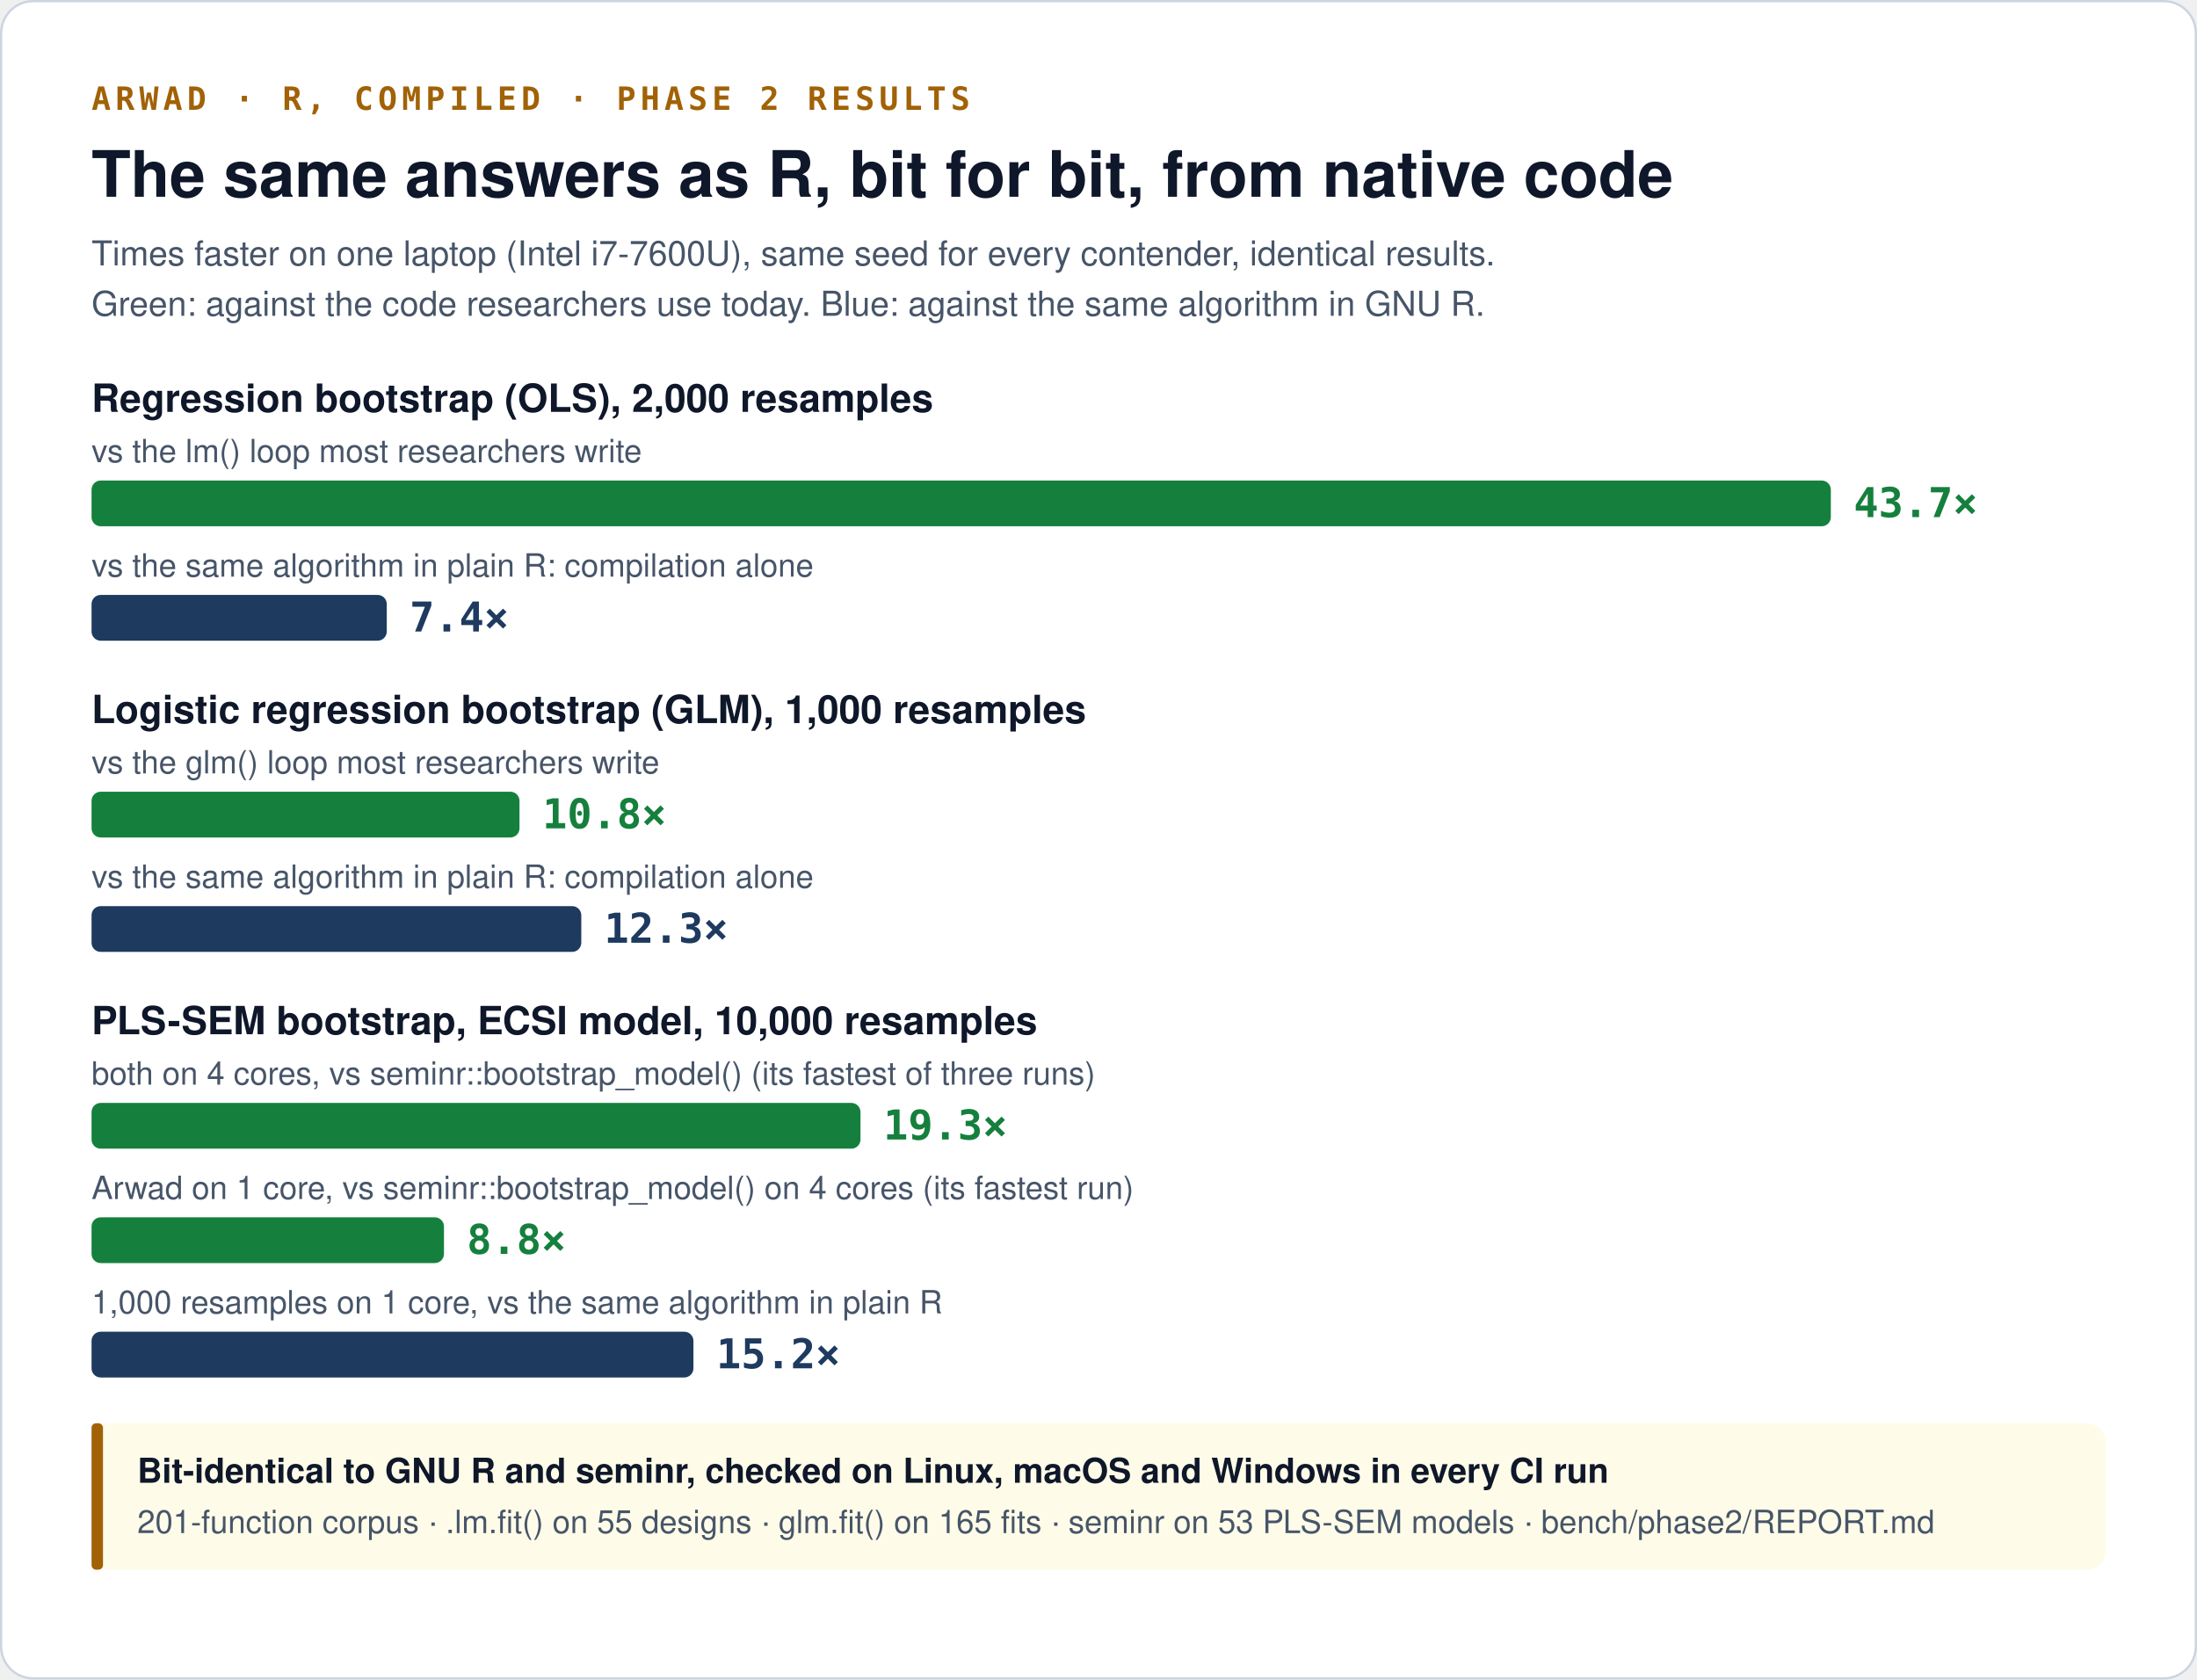
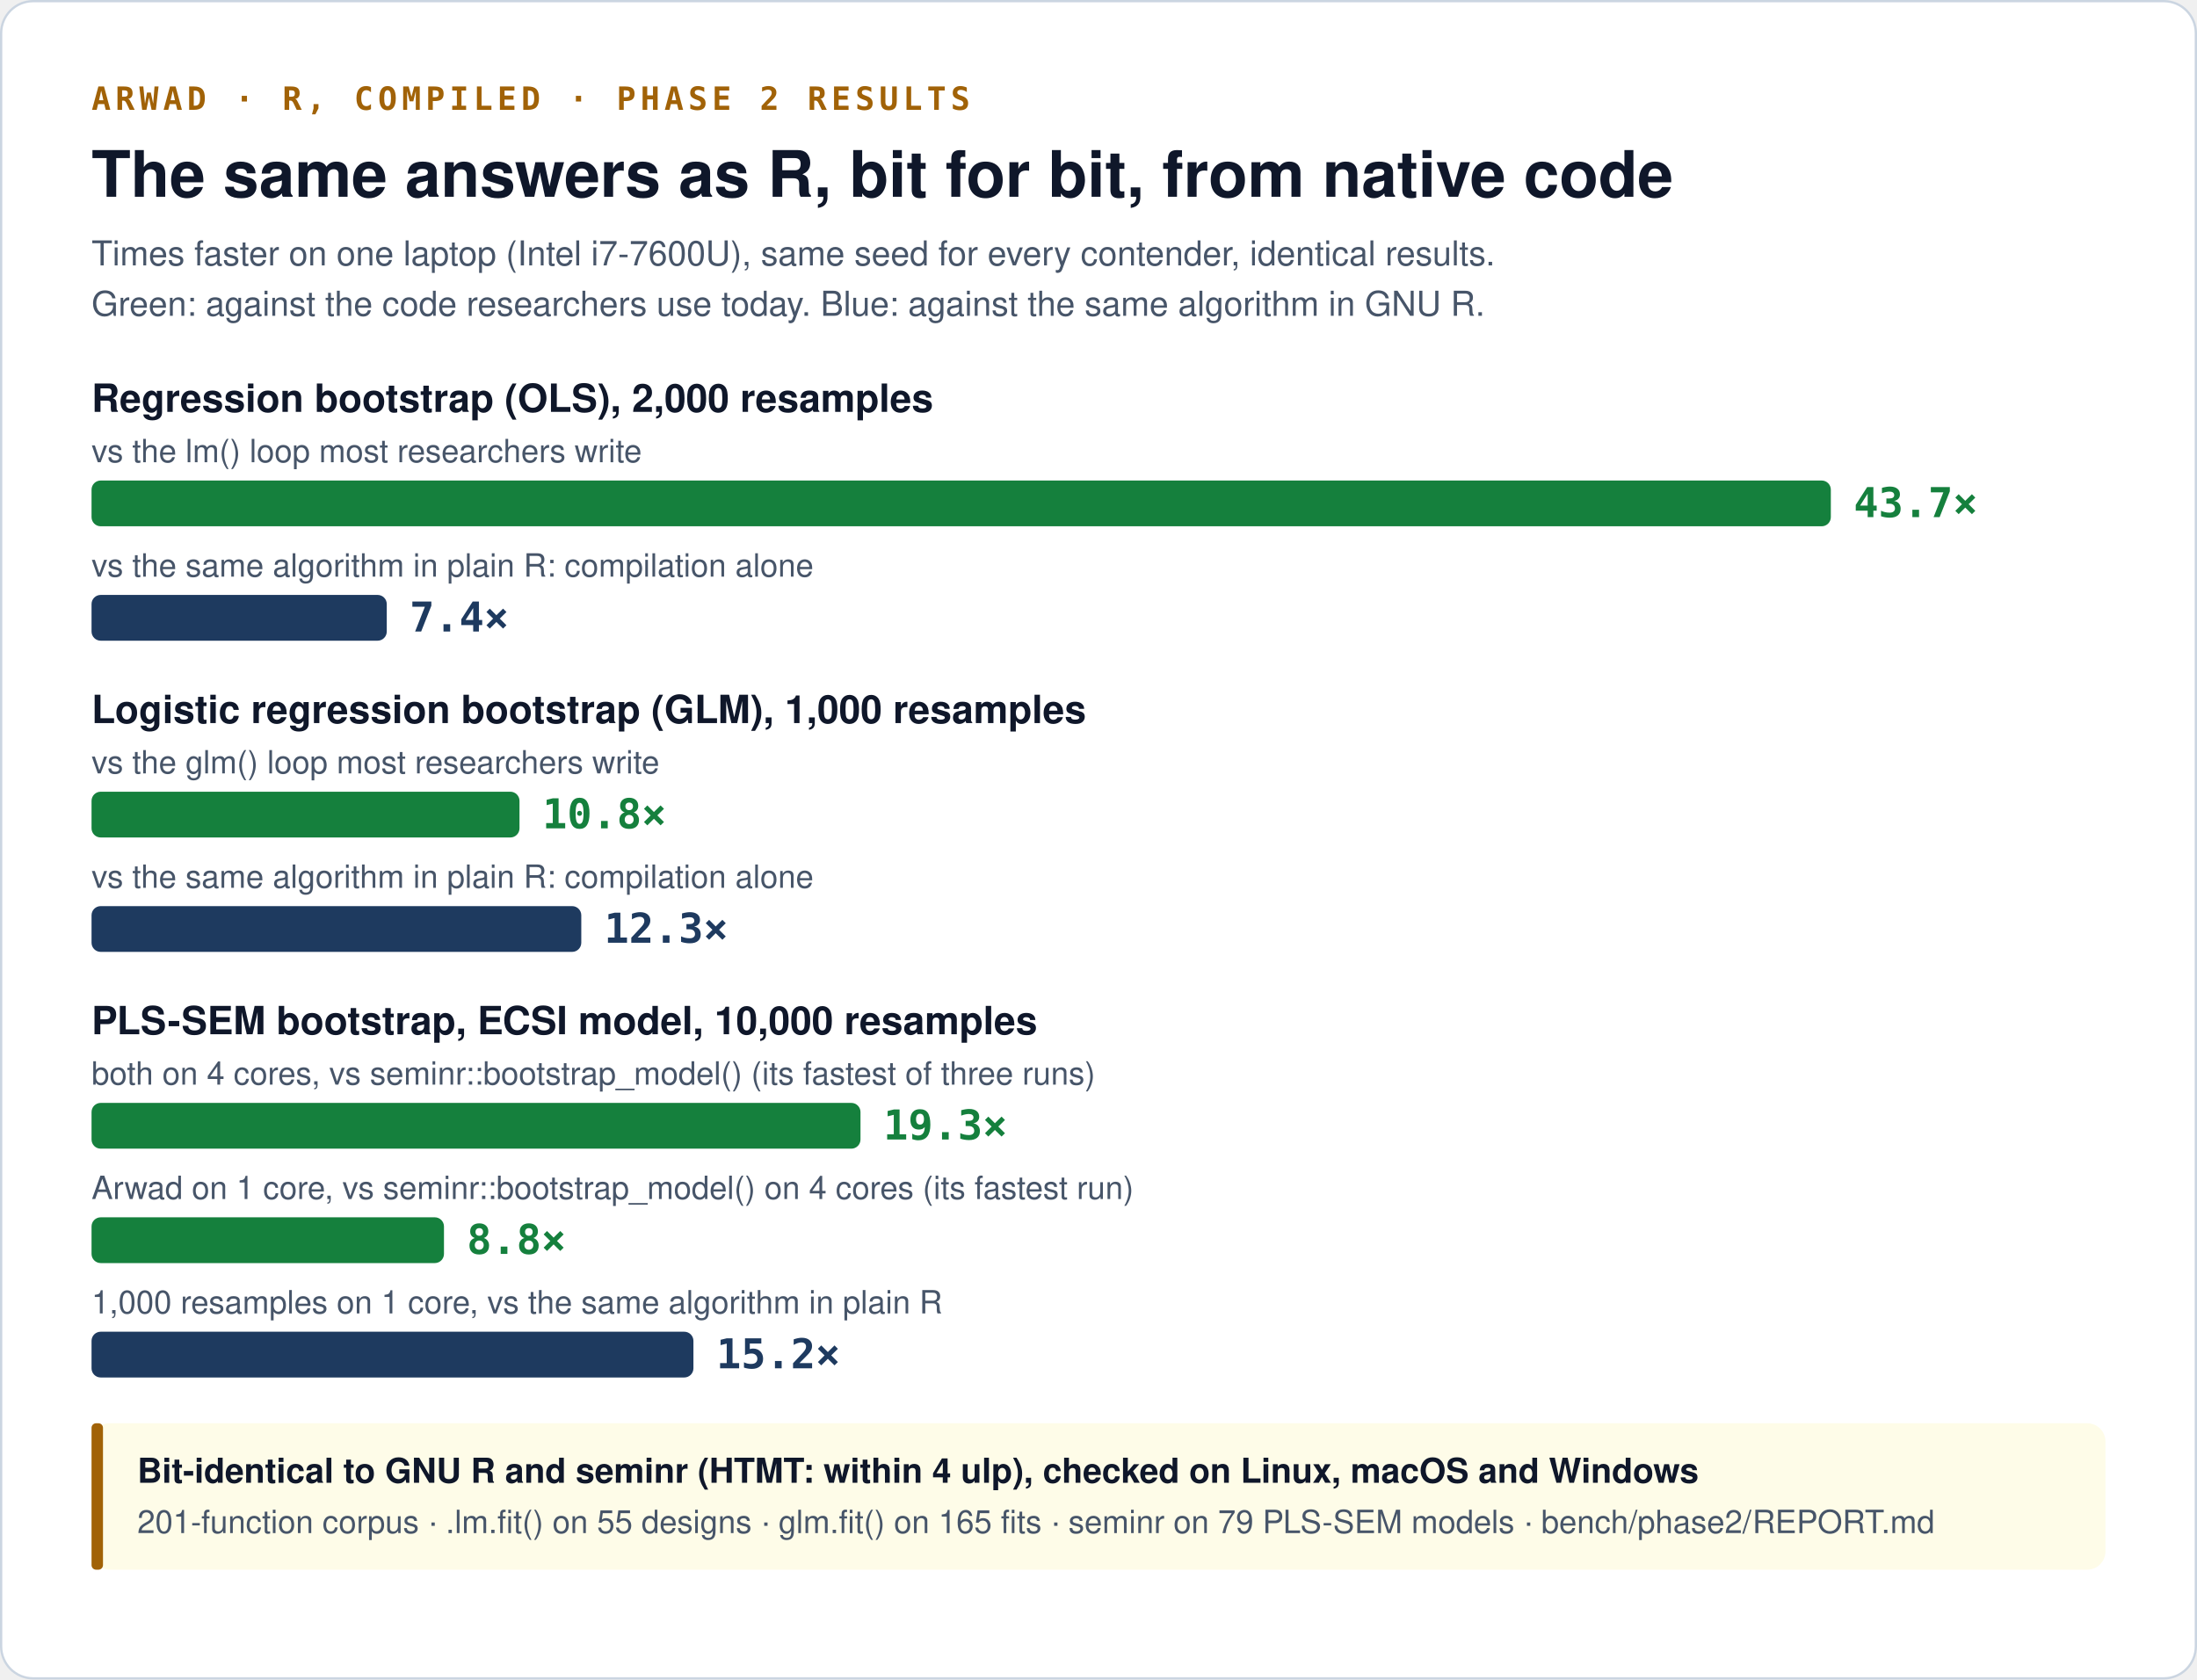
<svg xmlns="http://www.w3.org/2000/svg" width="960" height="734" viewBox="0 0 960 734" role="img" aria-labelledby="t d">
  <rect x="0.5" y="0.5" width="959" height="733" rx="14" fill="#FFFFFF" stroke="#CBD5E1" />
  <text x="40" y="48" font-family="'JetBrains Mono', ui-monospace, SFMono-Regular, Menlo, Consolas, monospace" font-size="14" font-weight="700" letter-spacing="2" fill="#A16207">ARWAD · R, COMPILED · PHASE 2 RESULTS</text>
  <text x="40" y="86" font-family="'Atkinson Hyperlegible', 'IBM Plex Sans', -apple-system, 'Segoe UI', Helvetica, Arial, sans-serif" font-size="28" font-weight="700" fill="#0F172A">The same answers as R, bit for bit, from native code</text>
  <text x="40" y="116" font-family="'Atkinson Hyperlegible', 'IBM Plex Sans', -apple-system, 'Segoe UI', Helvetica, Arial, sans-serif" font-size="15" fill="#475569">Times faster on one laptop (Intel i7-7600U), same seed for every contender, identical results.</text>
  <text x="40" y="138" font-family="'Atkinson Hyperlegible', 'IBM Plex Sans', -apple-system, 'Segoe UI', Helvetica, Arial, sans-serif" font-size="15" fill="#475569">Green: against the code researchers use today. Blue: against the same algorithm in GNU R.</text>
  <text x="40" y="180" font-family="'Atkinson Hyperlegible', 'IBM Plex Sans', -apple-system, 'Segoe UI', Helvetica, Arial, sans-serif" font-size="17" font-weight="700" fill="#0F172A">Regression bootstrap (OLS), 2,000 resamples</text>
  <text x="40" y="202" font-family="'Atkinson Hyperlegible', 'IBM Plex Sans', -apple-system, 'Segoe UI', Helvetica, Arial, sans-serif" font-size="14" fill="#475569">vs the lm() loop most researchers write</text>
  <rect x="40" y="210" width="760" height="20" rx="4" fill="#15803D" />
  <text x="810" y="226" font-family="'JetBrains Mono', ui-monospace, SFMono-Regular, Menlo, Consolas, monospace" font-size="18" font-weight="700" fill="#15803D">43.7×</text>
  <text x="40" y="252" font-family="'Atkinson Hyperlegible', 'IBM Plex Sans', -apple-system, 'Segoe UI', Helvetica, Arial, sans-serif" font-size="14" fill="#475569">vs the same algorithm in plain R: compilation alone</text>
  <rect x="40" y="260" width="129" height="20" rx="4" fill="#1E3A5F" />
  <text x="179" y="276" font-family="'JetBrains Mono', ui-monospace, SFMono-Regular, Menlo, Consolas, monospace" font-size="18" font-weight="700" fill="#1E3A5F">7.4×</text>
  <text x="40" y="316" font-family="'Atkinson Hyperlegible', 'IBM Plex Sans', -apple-system, 'Segoe UI', Helvetica, Arial, sans-serif" font-size="17" font-weight="700" fill="#0F172A">Logistic regression bootstrap (GLM), 1,000 resamples</text>
  <text x="40" y="338" font-family="'Atkinson Hyperlegible', 'IBM Plex Sans', -apple-system, 'Segoe UI', Helvetica, Arial, sans-serif" font-size="14" fill="#475569">vs the glm() loop most researchers write</text>
  <rect x="40" y="346" width="187" height="20" rx="4" fill="#15803D" />
  <text x="237" y="362" font-family="'JetBrains Mono', ui-monospace, SFMono-Regular, Menlo, Consolas, monospace" font-size="18" font-weight="700" fill="#15803D">10.8×</text>
  <text x="40" y="388" font-family="'Atkinson Hyperlegible', 'IBM Plex Sans', -apple-system, 'Segoe UI', Helvetica, Arial, sans-serif" font-size="14" fill="#475569">vs the same algorithm in plain R: compilation alone</text>
  <rect x="40" y="396" width="214" height="20" rx="4" fill="#1E3A5F" />
  <text x="264" y="412" font-family="'JetBrains Mono', ui-monospace, SFMono-Regular, Menlo, Consolas, monospace" font-size="18" font-weight="700" fill="#1E3A5F">12.3×</text>
  <text x="40" y="452" font-family="'Atkinson Hyperlegible', 'IBM Plex Sans', -apple-system, 'Segoe UI', Helvetica, Arial, sans-serif" font-size="17" font-weight="700" fill="#0F172A">PLS-SEM bootstrap, ECSI model, 10,000 resamples</text>
  <text x="40" y="474" font-family="'Atkinson Hyperlegible', 'IBM Plex Sans', -apple-system, 'Segoe UI', Helvetica, Arial, sans-serif" font-size="14" fill="#475569">both on 4 cores, vs seminr::bootstrap_model() (its fastest of three runs)</text>
  <rect x="40" y="482" width="336" height="20" rx="4" fill="#15803D" />
  <text x="386" y="498" font-family="'JetBrains Mono', ui-monospace, SFMono-Regular, Menlo, Consolas, monospace" font-size="18" font-weight="700" fill="#15803D">19.3×</text>
  <text x="40" y="524" font-family="'Atkinson Hyperlegible', 'IBM Plex Sans', -apple-system, 'Segoe UI', Helvetica, Arial, sans-serif" font-size="14" fill="#475569">Arwad on 1 core, vs seminr::bootstrap_model() on 4 cores (its fastest run)</text>
  <rect x="40" y="532" width="154" height="20" rx="4" fill="#15803D" />
  <text x="204" y="548" font-family="'JetBrains Mono', ui-monospace, SFMono-Regular, Menlo, Consolas, monospace" font-size="18" font-weight="700" fill="#15803D">8.8×</text>
  <text x="40" y="574" font-family="'Atkinson Hyperlegible', 'IBM Plex Sans', -apple-system, 'Segoe UI', Helvetica, Arial, sans-serif" font-size="14" fill="#475569">1,000 resamples on 1 core, vs the same algorithm in plain R</text>
  <rect x="40" y="582" width="263" height="20" rx="4" fill="#1E3A5F" />
  <text x="313" y="598" font-family="'JetBrains Mono', ui-monospace, SFMono-Regular, Menlo, Consolas, monospace" font-size="18" font-weight="700" fill="#1E3A5F">15.2×</text>
  <rect x="40" y="622" width="880" height="64" rx="8" fill="#FEFCE8" />
  <rect x="40" y="622" width="5" height="64" rx="2" fill="#A16207" />
-   <text x="60" y="648" font-family="'Atkinson Hyperlegible', 'IBM Plex Sans', -apple-system, 'Segoe UI', Helvetica, Arial, sans-serif" font-size="15" font-weight="700" fill="#0F172A">Bit-identical to GNU R and seminr, checked on Linux, macOS and Windows in every CI run</text>
-   <text x="60" y="670" font-family="'Atkinson Hyperlegible', 'IBM Plex Sans', -apple-system, 'Segoe UI', Helvetica, Arial, sans-serif" font-size="14" fill="#475569">201-function corpus · .lm.fit() on 55 designs · glm.fit() on 165 fits · seminr on 53 PLS-SEM models · bench/phase2/REPORT.md</text>
+   <text x="60" y="648" font-family="'Atkinson Hyperlegible', 'IBM Plex Sans', -apple-system, 'Segoe UI', Helvetica, Arial, sans-serif" font-size="15" font-weight="700" fill="#0F172A">Bit-identical to GNU R and seminr (HTMT: within 4 ulp), checked on Linux, macOS and Windows</text>
+   <text x="60" y="670" font-family="'Atkinson Hyperlegible', 'IBM Plex Sans', -apple-system, 'Segoe UI', Helvetica, Arial, sans-serif" font-size="14" fill="#475569">201-function corpus · .lm.fit() on 55 designs · glm.fit() on 165 fits · seminr on 79 PLS-SEM models · bench/phase2/REPORT.md</text>
</svg>
